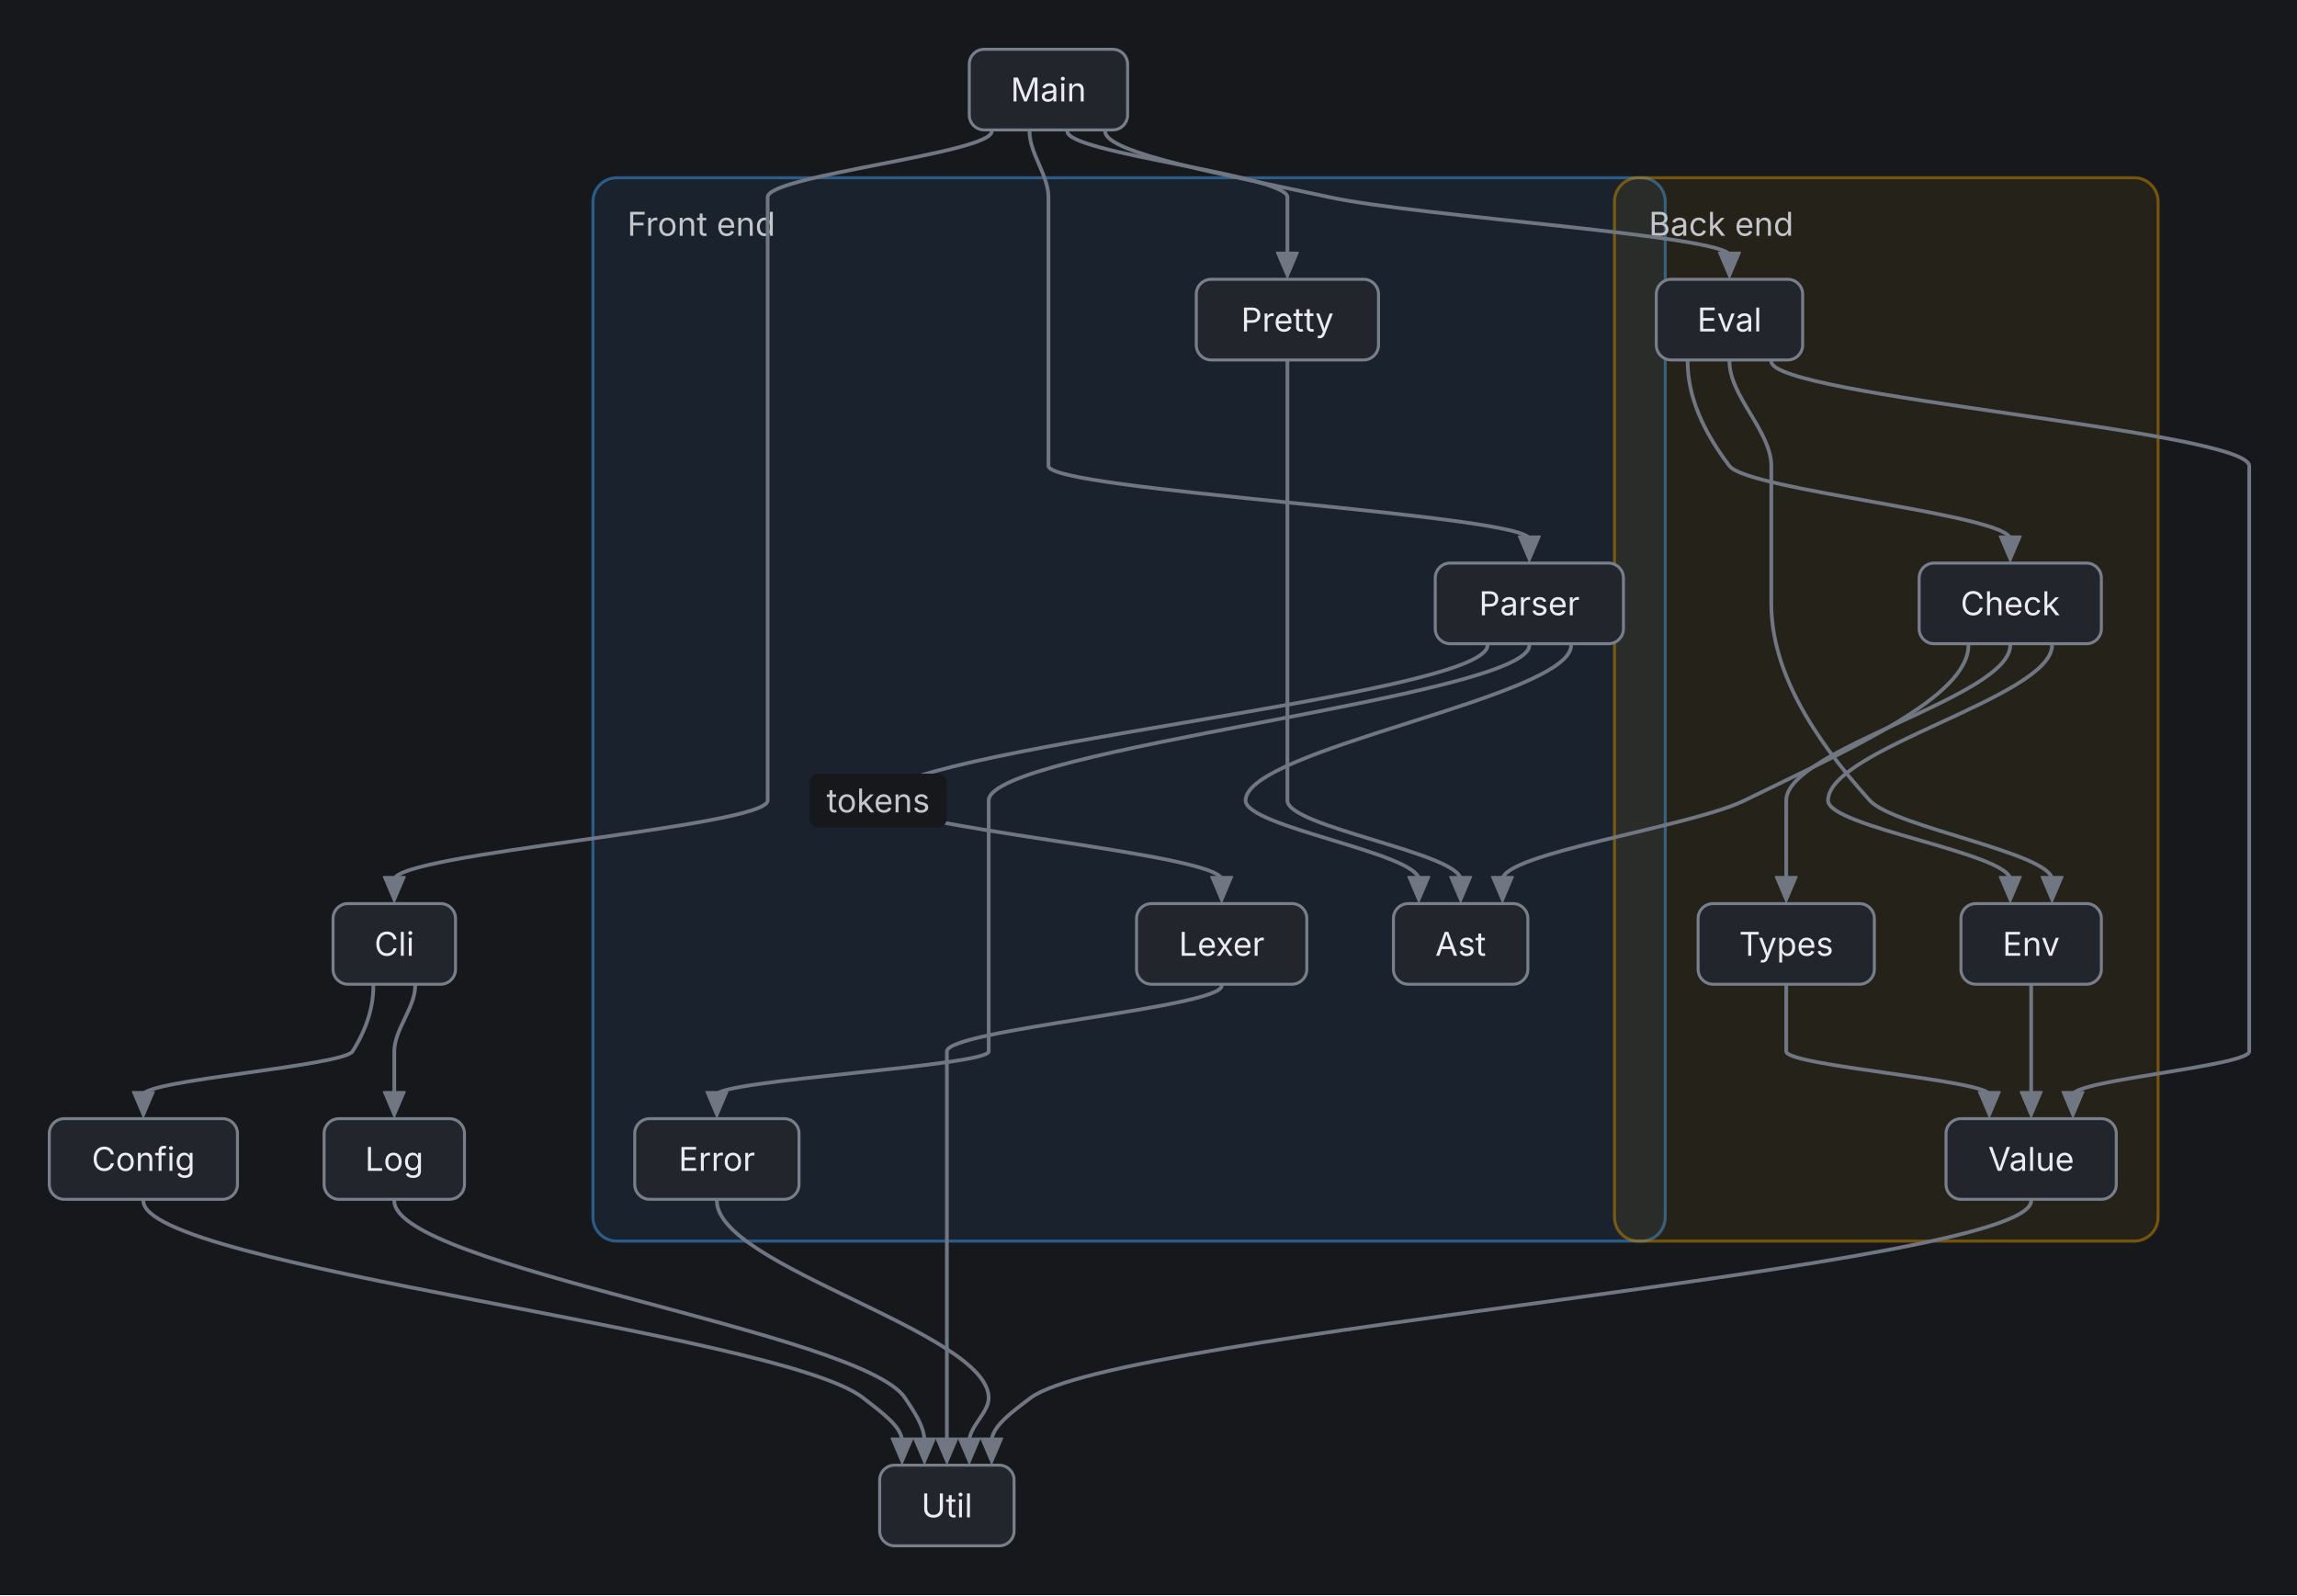
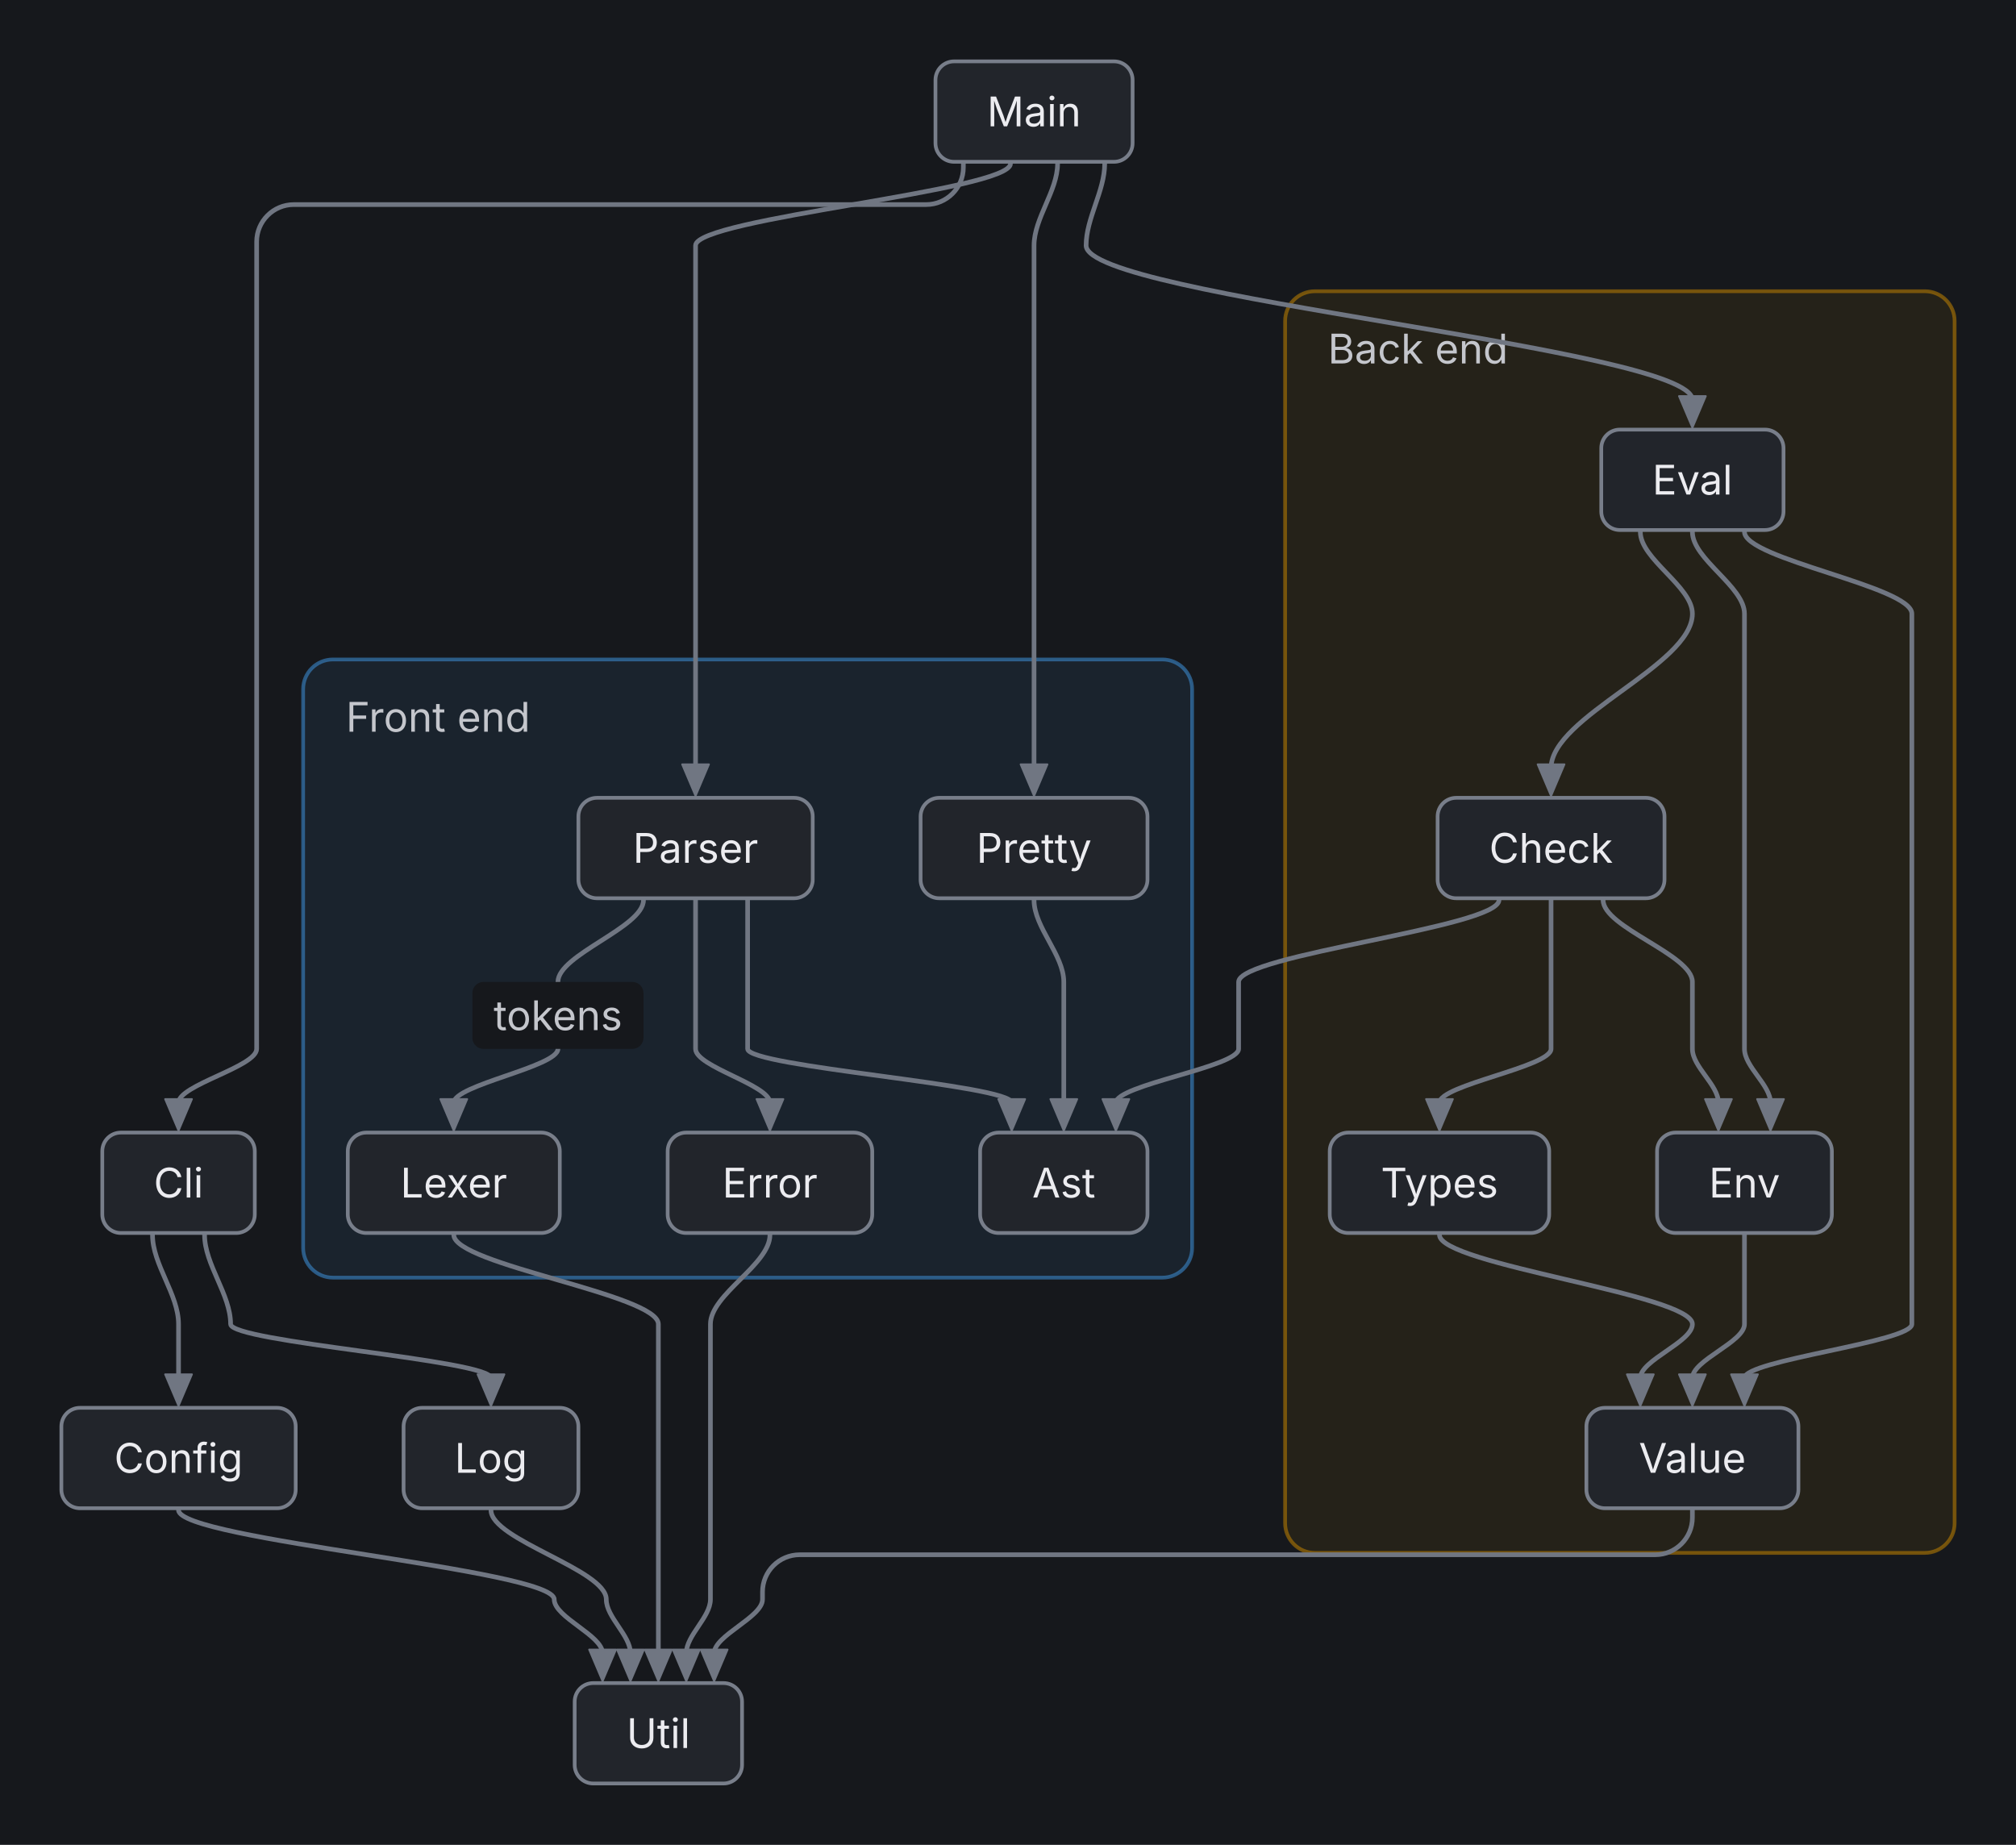
- <svg xmlns="http://www.w3.org/2000/svg" width="769" height="534" viewBox="0 0 769 534">
-   <path d="M0 0 L769 0 L769 534 L0 534 Z" fill="#16181c" />
+ <svg xmlns="http://www.w3.org/2000/svg" width="542" height="496" viewBox="0 0 542 496">
+   <path d="M0 0 L542 0 L542 496 L0 496 Z" fill="#16181c" />
  <g opacity="0.09">
-     <path d="M206.5 59.5 L549.5 59.5 C553.92 59.5 557.5 63.08 557.5 67.5 L557.5 407.5 C557.5 411.92 553.92 415.5 549.5 415.5 L206.5 415.5 C202.08 415.5 198.5 411.92 198.5 407.5 L198.5 67.5 C198.5 63.08 202.08 59.5 206.5 59.5 Z" fill="#3d8fd9" />
+     <path d="M89.5 177.3 L312.5 177.3 C316.92 177.3 320.5 180.88 320.5 185.3 L320.5 335.5 C320.5 339.92 316.92 343.5 312.5 343.5 L89.5 343.5 C85.08 343.5 81.5 339.92 81.5 335.5 L81.5 185.3 C81.5 180.88 85.08 177.3 89.5 177.3 Z" fill="#3d8fd9" />
  </g>
  <g opacity="0.55">
-     <path d="M206.5 59.5 L549.5 59.5 C553.92 59.5 557.5 63.08 557.5 67.5 L557.5 407.5 C557.5 411.92 553.92 415.5 549.5 415.5 L206.5 415.5 C202.08 415.5 198.5 411.92 198.5 407.5 L198.5 67.5 C198.5 63.08 202.08 59.5 206.5 59.5 Z" fill="none" stroke="#3d8fd9" stroke-width="1" />
+     <path d="M89.5 177.3 L312.5 177.3 C316.92 177.3 320.5 180.88 320.5 185.3 L320.5 335.5 C320.5 339.92 316.92 343.5 312.5 343.5 L89.5 343.5 C85.08 343.5 81.5 339.92 81.5 335.5 L81.5 185.3 C81.5 180.88 85.08 177.3 89.5 177.3 Z" fill="none" stroke="#3d8fd9" stroke-width="1" />
  </g>
-   <text x="210" y="78.92" font-size="11" fill="#c4c6cc" text-anchor="start" font-family="Inter, &quot;Helvetica Neue&quot;, Helvetica, Arial, sans-serif">Front end</text>
+   <text x="93" y="196.72" font-size="11" fill="#c4c6cc" text-anchor="start" font-family="Inter, &quot;Helvetica Neue&quot;, Helvetica, Arial, sans-serif">Front end</text>
  <g opacity="0.09">
-     <path d="M548.5 59.5 L714.5 59.5 C718.92 59.5 722.5 63.08 722.5 67.5 L722.5 407.5 C722.5 411.92 718.92 415.5 714.5 415.5 L548.5 415.5 C544.08 415.5 540.5 411.92 540.5 407.5 L540.5 67.5 C540.5 63.08 544.08 59.5 548.5 59.5 Z" fill="#bf8200" />
+     <path d="M353.5 78.3 L517.5 78.3 C521.92 78.3 525.5 81.88 525.5 86.3 L525.5 409.5 C525.5 413.92 521.92 417.5 517.5 417.5 L353.5 417.5 C349.08 417.5 345.5 413.92 345.5 409.5 L345.5 86.3 C345.5 81.88 349.08 78.3 353.5 78.3 Z" fill="#bf8200" />
  </g>
  <g opacity="0.55">
-     <path d="M548.5 59.5 L714.5 59.5 C718.92 59.5 722.5 63.08 722.5 67.5 L722.5 407.5 C722.5 411.92 718.92 415.5 714.5 415.5 L548.5 415.5 C544.08 415.5 540.5 411.92 540.5 407.5 L540.5 67.5 C540.5 63.08 544.08 59.5 548.5 59.5 Z" fill="none" stroke="#bf8200" stroke-width="1" />
+     <path d="M353.5 78.3 L517.5 78.3 C521.92 78.3 525.5 81.88 525.5 86.3 L525.5 409.5 C525.5 413.92 521.92 417.5 517.5 417.5 L353.5 417.5 C349.08 417.5 345.5 413.92 345.5 409.5 L345.5 86.3 C345.5 81.88 349.08 78.3 353.5 78.3 Z" fill="none" stroke="#bf8200" stroke-width="1" />
  </g>
-   <text x="552" y="78.92" font-size="11" fill="#c4c6cc" text-anchor="start" font-family="Inter, &quot;Helvetica Neue&quot;, Helvetica, Arial, sans-serif">Back end</text>
-   <path d="M332 44 C332 51.33 257 58.67 257 66 C257 79.67 257 93.33 257 107 C257 123.33 257 139.67 257 156 C257 171.33 257 186.67 257 202 C257 224 257 246 257 268 C257 276.83 132 285.67 132 294.5" fill="none" stroke="#707682" stroke-width="1.25" stroke-linecap="round" stroke-linejoin="round" />
-   <path d="M132 302 L128.4 293.5 L135.6 293.5 Z" fill="#707682" stroke="#707682" stroke-width="0.5" stroke-linecap="round" stroke-linejoin="round" />
-   <path d="M344.67 44 C344.67 51.33 351 58.67 351 66 C351 79.67 351 93.33 351 107 C351 123.33 351 139.67 351 156 C351 164.17 512 172.33 512 180.5" fill="none" stroke="#707682" stroke-width="1.25" stroke-linecap="round" stroke-linejoin="round" />
-   <path d="M512 188 L508.4 179.5 L515.6 179.5 Z" fill="#707682" stroke="#707682" stroke-width="0.5" stroke-linecap="round" stroke-linejoin="round" />
-   <path d="M370 44 C370 51.33 411.35 58.67 445 66 C474.82 72.5 579 79 579 85.5" fill="none" stroke="#707682" stroke-width="1.25" stroke-linecap="round" stroke-linejoin="round" />
-   <path d="M579 93 L575.4 84.5 L582.6 84.5 Z" fill="#707682" stroke="#707682" stroke-width="0.5" stroke-linecap="round" stroke-linejoin="round" />
-   <path d="M125 330 C125 337.33 122.66 344.67 118 352 C114.93 356.83 48 361.67 48 366.5" fill="none" stroke="#707682" stroke-width="1.25" stroke-linecap="round" stroke-linejoin="round" />
-   <path d="M48 374 L44.4 365.5 L51.6 365.5 Z" fill="#707682" stroke="#707682" stroke-width="0.5" stroke-linecap="round" stroke-linejoin="round" />
-   <path d="M139 330 C139 337.33 132 344.67 132 352 C132 356.83 132 361.67 132 366.5" fill="none" stroke="#707682" stroke-width="1.25" stroke-linecap="round" stroke-linejoin="round" />
-   <path d="M132 374 L128.4 365.5 L135.6 365.5 Z" fill="#707682" stroke="#707682" stroke-width="0.5" stroke-linecap="round" stroke-linejoin="round" />
-   <path d="M498 216 C498 233.33 294 250.67 294 268 C294 276.83 409 285.67 409 294.5" fill="none" stroke="#707682" stroke-width="1.25" stroke-linecap="round" stroke-linejoin="round" />
-   <path d="M409 302 L405.4 293.5 L412.6 293.5 Z" fill="#707682" stroke="#707682" stroke-width="0.5" stroke-linecap="round" stroke-linejoin="round" />
-   <path d="M274 259 L314 259 C315.66 259 317 260.34 317 262 L317 274 C317 275.66 315.66 277 314 277 L274 277 C272.34 277 271 275.66 271 274 L271 262 C271 260.34 272.34 259 274 259 Z" fill="#16181c" />
-   <text x="294" y="271.96" font-size="11" fill="#c4c6cc" text-anchor="middle" font-family="Inter, &quot;Helvetica Neue&quot;, Helvetica, Arial, sans-serif">tokens</text>
-   <path d="M526 216 C526 233.33 417 250.67 417 268 C417 276.83 475 285.67 475 294.5" fill="none" stroke="#707682" stroke-width="1.25" stroke-linecap="round" stroke-linejoin="round" />
-   <path d="M475 302 L471.4 293.5 L478.6 293.5 Z" fill="#707682" stroke="#707682" stroke-width="0.5" stroke-linecap="round" stroke-linejoin="round" />
-   <path d="M512 216 C512 233.33 331 250.67 331 268 C331 284 331 300 331 316 C331 328 331 340 331 352 C331 356.83 240 361.67 240 366.5" fill="none" stroke="#707682" stroke-width="1.25" stroke-linecap="round" stroke-linejoin="round" />
-   <path d="M240 374 L236.4 365.5 L243.6 365.5 Z" fill="#707682" stroke="#707682" stroke-width="0.5" stroke-linecap="round" stroke-linejoin="round" />
-   <path d="M565 121 C565 132.67 570.12 144.33 579 156 C585.21 164.17 673 172.33 673 180.5" fill="none" stroke="#707682" stroke-width="1.25" stroke-linecap="round" stroke-linejoin="round" />
-   <path d="M673 188 L669.4 179.5 L676.6 179.5 Z" fill="#707682" stroke="#707682" stroke-width="0.5" stroke-linecap="round" stroke-linejoin="round" />
-   <path d="M579 121 C579 132.67 593 144.33 593 156 C593 171.33 593 186.67 593 202 C593 224 606.1 246 626 268 C633.99 276.83 687 285.67 687 294.5" fill="none" stroke="#707682" stroke-width="1.25" stroke-linecap="round" stroke-linejoin="round" />
-   <path d="M687 302 L683.4 293.5 L690.6 293.5 Z" fill="#707682" stroke="#707682" stroke-width="0.5" stroke-linecap="round" stroke-linejoin="round" />
-   <path d="M593 121 C593 132.67 753 144.33 753 156 C753 171.33 753 186.67 753 202 C753 224 753 246 753 268 C753 284 753 300 753 316 C753 328 753 340 753 352 C753 356.83 694 361.67 694 366.5" fill="none" stroke="#707682" stroke-width="1.25" stroke-linecap="round" stroke-linejoin="round" />
-   <path d="M694 374 L690.4 365.5 L697.6 365.5 Z" fill="#707682" stroke="#707682" stroke-width="0.5" stroke-linecap="round" stroke-linejoin="round" />
-   <path d="M673 216 C673 233.33 598 250.67 598 268 C598 276.83 598 285.67 598 294.5" fill="none" stroke="#707682" stroke-width="1.25" stroke-linecap="round" stroke-linejoin="round" />
-   <path d="M598 302 L594.4 293.5 L601.6 293.5 Z" fill="#707682" stroke="#707682" stroke-width="0.5" stroke-linecap="round" stroke-linejoin="round" />
-   <path d="M687 216 C687 233.33 612 250.67 612 268 C612 276.83 673 285.67 673 294.5" fill="none" stroke="#707682" stroke-width="1.25" stroke-linecap="round" stroke-linejoin="round" />
-   <path d="M673 302 L669.4 293.5 L676.6 293.5 Z" fill="#707682" stroke="#707682" stroke-width="0.5" stroke-linecap="round" stroke-linejoin="round" />
-   <path d="M659 216 C659 233.33 619.34 250.67 584 268 C565.99 276.83 503 285.67 503 294.5" fill="none" stroke="#707682" stroke-width="1.25" stroke-linecap="round" stroke-linejoin="round" />
-   <path d="M503 302 L499.4 293.5 L506.6 293.5 Z" fill="#707682" stroke="#707682" stroke-width="0.5" stroke-linecap="round" stroke-linejoin="round" />
-   <path d="M598 330 C598 337.33 598 344.67 598 352 C598 356.83 666 361.67 666 366.5" fill="none" stroke="#707682" stroke-width="1.25" stroke-linecap="round" stroke-linejoin="round" />
-   <path d="M666 374 L662.4 365.5 L669.6 365.5 Z" fill="#707682" stroke="#707682" stroke-width="0.5" stroke-linecap="round" stroke-linejoin="round" />
-   <path d="M680 330 C680 337.33 680 344.67 680 352 C680 356.83 680 361.67 680 366.5" fill="none" stroke="#707682" stroke-width="1.25" stroke-linecap="round" stroke-linejoin="round" />
-   <path d="M680 374 L676.4 365.5 L683.6 365.5 Z" fill="#707682" stroke="#707682" stroke-width="0.5" stroke-linecap="round" stroke-linejoin="round" />
-   <path d="M48 402 C48 424 260.95 446 289 468 C295.16 472.83 302 477.67 302 482.5" fill="none" stroke="#707682" stroke-width="1.25" stroke-linecap="round" stroke-linejoin="round" />
-   <path d="M302 490 L298.4 481.5 L305.6 481.5 Z" fill="#707682" stroke="#707682" stroke-width="0.5" stroke-linecap="round" stroke-linejoin="round" />
-   <path d="M132 402 C132 424 288.38 446 303 468 C306.21 472.83 309.5 477.67 309.5 482.5" fill="none" stroke="#707682" stroke-width="1.25" stroke-linecap="round" stroke-linejoin="round" />
-   <path d="M309.5 490 L305.9 481.5 L313.1 481.5 Z" fill="#707682" stroke="#707682" stroke-width="0.5" stroke-linecap="round" stroke-linejoin="round" />
-   <path d="M409 330 C409 337.33 317 344.67 317 352 C317 364 317 376 317 388 C317 414.67 317 441.33 317 468 C317 472.83 317 477.67 317 482.5" fill="none" stroke="#707682" stroke-width="1.25" stroke-linecap="round" stroke-linejoin="round" />
-   <path d="M317 490 L313.4 481.5 L320.6 481.5 Z" fill="#707682" stroke="#707682" stroke-width="0.5" stroke-linecap="round" stroke-linejoin="round" />
-   <path d="M240 402 C240 424 331 446 331 468 C331 472.83 324.5 477.67 324.5 482.5" fill="none" stroke="#707682" stroke-width="1.25" stroke-linecap="round" stroke-linejoin="round" />
-   <path d="M324.5 490 L320.9 481.5 L328.1 481.5 Z" fill="#707682" stroke="#707682" stroke-width="0.5" stroke-linecap="round" stroke-linejoin="round" />
-   <path d="M431 121 C431 132.67 431 144.33 431 156 C431 171.33 431 186.67 431 202 C431 224 431 246 431 268 C431 276.83 489 285.67 489 294.5" fill="none" stroke="#707682" stroke-width="1.25" stroke-linecap="round" stroke-linejoin="round" />
-   <path d="M489 302 L485.4 293.5 L492.6 293.5 Z" fill="#707682" stroke="#707682" stroke-width="0.5" stroke-linecap="round" stroke-linejoin="round" />
-   <path d="M357.33 44 C357.33 51.33 431 58.67 431 66 C431 72.5 431 79 431 85.5" fill="none" stroke="#707682" stroke-width="1.25" stroke-linecap="round" stroke-linejoin="round" />
-   <path d="M431 93 L427.4 84.5 L434.6 84.5 Z" fill="#707682" stroke="#707682" stroke-width="0.5" stroke-linecap="round" stroke-linejoin="round" />
-   <path d="M680 402 C680 424 374.17 446 345 468 C338.59 472.83 332 477.67 332 482.5" fill="none" stroke="#707682" stroke-width="1.25" stroke-linecap="round" stroke-linejoin="round" />
-   <path d="M332 490 L328.4 481.5 L335.6 481.5 Z" fill="#707682" stroke="#707682" stroke-width="0.5" stroke-linecap="round" stroke-linejoin="round" />
-   <path d="M329.5 16.5 L372.5 16.5 C375.26 16.5 377.5 18.74 377.5 21.5 L377.5 38.5 C377.5 41.26 375.26 43.5 372.5 43.5 L329.5 43.5 C326.74 43.5 324.5 41.26 324.5 38.5 L324.5 21.5 C324.5 18.74 326.74 16.5 329.5 16.5 Z" fill="#22252b" stroke="#787e8a" stroke-width="1" />
-   <text x="351" y="33.96" font-size="11" fill="#ececf0" text-anchor="middle" font-family="Inter, &quot;Helvetica Neue&quot;, Helvetica, Arial, sans-serif">Main</text>
-   <path d="M116.5 302.5 L147.5 302.5 C150.26 302.5 152.5 304.74 152.5 307.5 L152.5 324.5 C152.5 327.26 150.26 329.5 147.5 329.5 L116.5 329.5 C113.74 329.5 111.5 327.26 111.5 324.5 L111.5 307.5 C111.5 304.74 113.74 302.5 116.5 302.5 Z" fill="#22252b" stroke="#787e8a" stroke-width="1" />
-   <text x="132" y="319.96" font-size="11" fill="#ececf0" text-anchor="middle" font-family="Inter, &quot;Helvetica Neue&quot;, Helvetica, Arial, sans-serif">Cli</text>
-   <path d="M21.5 374.5 L74.5 374.5 C77.26 374.5 79.5 376.74 79.5 379.5 L79.5 396.5 C79.5 399.26 77.26 401.5 74.5 401.5 L21.5 401.5 C18.74 401.5 16.5 399.26 16.5 396.5 L16.5 379.5 C16.5 376.74 18.74 374.5 21.5 374.5 Z" fill="#22252b" stroke="#787e8a" stroke-width="1" />
-   <text x="48" y="391.96" font-size="11" fill="#ececf0" text-anchor="middle" font-family="Inter, &quot;Helvetica Neue&quot;, Helvetica, Arial, sans-serif">Config</text>
-   <path d="M113.5 374.5 L150.5 374.5 C153.26 374.5 155.5 376.74 155.5 379.5 L155.5 396.5 C155.5 399.26 153.26 401.5 150.5 401.5 L113.5 401.5 C110.74 401.5 108.5 399.26 108.5 396.5 L108.5 379.5 C108.5 376.74 110.74 374.5 113.5 374.5 Z" fill="#22252b" stroke="#787e8a" stroke-width="1" />
-   <text x="132" y="391.96" font-size="11" fill="#ececf0" text-anchor="middle" font-family="Inter, &quot;Helvetica Neue&quot;, Helvetica, Arial, sans-serif">Log</text>
-   <path d="M485.5 188.5 L538.5 188.5 C541.26 188.5 543.5 190.74 543.5 193.5 L543.5 210.5 C543.5 213.26 541.26 215.5 538.5 215.5 L485.5 215.5 C482.74 215.5 480.5 213.26 480.5 210.5 L480.5 193.5 C480.5 190.74 482.74 188.5 485.5 188.5 Z" fill="#22252b" stroke="#787e8a" stroke-width="1" />
-   <text x="512" y="205.96" font-size="11" fill="#ececf0" text-anchor="middle" font-family="Inter, &quot;Helvetica Neue&quot;, Helvetica, Arial, sans-serif">Parser</text>
-   <path d="M385.5 302.5 L432.5 302.5 C435.26 302.5 437.5 304.74 437.5 307.5 L437.5 324.5 C437.5 327.26 435.26 329.5 432.5 329.5 L385.5 329.5 C382.74 329.5 380.5 327.26 380.5 324.5 L380.5 307.5 C380.5 304.74 382.74 302.5 385.5 302.5 Z" fill="#22252b" stroke="#787e8a" stroke-width="1" />
-   <text x="409" y="319.96" font-size="11" fill="#ececf0" text-anchor="middle" font-family="Inter, &quot;Helvetica Neue&quot;, Helvetica, Arial, sans-serif">Lexer</text>
-   <path d="M471.5 302.5 L506.5 302.5 C509.26 302.5 511.5 304.74 511.5 307.5 L511.5 324.5 C511.5 327.26 509.26 329.5 506.5 329.5 L471.5 329.5 C468.74 329.5 466.5 327.26 466.5 324.5 L466.5 307.5 C466.5 304.74 468.74 302.5 471.5 302.5 Z" fill="#22252b" stroke="#787e8a" stroke-width="1" />
-   <text x="489" y="319.96" font-size="11" fill="#ececf0" text-anchor="middle" font-family="Inter, &quot;Helvetica Neue&quot;, Helvetica, Arial, sans-serif">Ast</text>
-   <path d="M217.5 374.5 L262.5 374.5 C265.26 374.5 267.5 376.74 267.5 379.5 L267.5 396.5 C267.5 399.26 265.26 401.5 262.5 401.5 L217.5 401.5 C214.74 401.5 212.5 399.26 212.5 396.5 L212.5 379.5 C212.5 376.74 214.74 374.5 217.5 374.5 Z" fill="#22252b" stroke="#787e8a" stroke-width="1" />
-   <text x="240" y="391.96" font-size="11" fill="#ececf0" text-anchor="middle" font-family="Inter, &quot;Helvetica Neue&quot;, Helvetica, Arial, sans-serif">Error</text>
-   <path d="M559.5 93.5 L598.5 93.5 C601.26 93.5 603.5 95.74 603.5 98.5 L603.5 115.5 C603.5 118.26 601.26 120.5 598.5 120.5 L559.5 120.5 C556.74 120.5 554.5 118.26 554.5 115.5 L554.5 98.5 C554.5 95.74 556.74 93.5 559.5 93.5 Z" fill="#22252b" stroke="#787e8a" stroke-width="1" />
-   <text x="579" y="110.96" font-size="11" fill="#ececf0" text-anchor="middle" font-family="Inter, &quot;Helvetica Neue&quot;, Helvetica, Arial, sans-serif">Eval</text>
-   <path d="M647.5 188.5 L698.5 188.5 C701.26 188.5 703.5 190.74 703.5 193.5 L703.5 210.5 C703.5 213.26 701.26 215.5 698.5 215.5 L647.5 215.5 C644.74 215.5 642.5 213.26 642.5 210.5 L642.5 193.5 C642.5 190.74 644.74 188.5 647.5 188.5 Z" fill="#22252b" stroke="#787e8a" stroke-width="1" />
-   <text x="673" y="205.96" font-size="11" fill="#ececf0" text-anchor="middle" font-family="Inter, &quot;Helvetica Neue&quot;, Helvetica, Arial, sans-serif">Check</text>
-   <path d="M573.5 302.5 L622.5 302.5 C625.26 302.5 627.5 304.74 627.5 307.5 L627.5 324.5 C627.5 327.26 625.26 329.5 622.5 329.5 L573.5 329.5 C570.74 329.5 568.5 327.26 568.5 324.5 L568.5 307.5 C568.5 304.74 570.74 302.5 573.5 302.5 Z" fill="#22252b" stroke="#787e8a" stroke-width="1" />
-   <text x="598" y="319.96" font-size="11" fill="#ececf0" text-anchor="middle" font-family="Inter, &quot;Helvetica Neue&quot;, Helvetica, Arial, sans-serif">Types</text>
-   <path d="M661.5 302.5 L698.5 302.5 C701.26 302.5 703.5 304.74 703.5 307.5 L703.5 324.5 C703.5 327.26 701.26 329.5 698.5 329.5 L661.5 329.5 C658.74 329.5 656.5 327.26 656.5 324.5 L656.5 307.5 C656.5 304.74 658.74 302.5 661.5 302.5 Z" fill="#22252b" stroke="#787e8a" stroke-width="1" />
-   <text x="680" y="319.96" font-size="11" fill="#ececf0" text-anchor="middle" font-family="Inter, &quot;Helvetica Neue&quot;, Helvetica, Arial, sans-serif">Env</text>
-   <path d="M656.5 374.5 L703.5 374.5 C706.26 374.5 708.5 376.74 708.5 379.5 L708.5 396.5 C708.5 399.26 706.26 401.5 703.5 401.5 L656.5 401.5 C653.74 401.5 651.5 399.26 651.5 396.5 L651.5 379.5 C651.5 376.74 653.74 374.5 656.5 374.5 Z" fill="#22252b" stroke="#787e8a" stroke-width="1" />
-   <text x="680" y="391.96" font-size="11" fill="#ececf0" text-anchor="middle" font-family="Inter, &quot;Helvetica Neue&quot;, Helvetica, Arial, sans-serif">Value</text>
-   <path d="M299.5 490.5 L334.5 490.5 C337.26 490.5 339.5 492.74 339.5 495.5 L339.5 512.5 C339.5 515.26 337.26 517.5 334.5 517.5 L299.5 517.5 C296.74 517.5 294.5 515.26 294.5 512.5 L294.5 495.5 C294.5 492.74 296.74 490.5 299.5 490.5 Z" fill="#22252b" stroke="#787e8a" stroke-width="1" />
-   <text x="317" y="507.96" font-size="11" fill="#ececf0" text-anchor="middle" font-family="Inter, &quot;Helvetica Neue&quot;, Helvetica, Arial, sans-serif">Util</text>
-   <path d="M405.5 93.5 L456.5 93.5 C459.26 93.5 461.5 95.74 461.5 98.5 L461.5 115.5 C461.5 118.26 459.26 120.5 456.5 120.5 L405.5 120.5 C402.74 120.5 400.5 118.26 400.5 115.5 L400.5 98.5 C400.5 95.74 402.74 93.5 405.5 93.5 Z" fill="#22252b" stroke="#787e8a" stroke-width="1" />
-   <text x="431" y="110.96" font-size="11" fill="#ececf0" text-anchor="middle" font-family="Inter, &quot;Helvetica Neue&quot;, Helvetica, Arial, sans-serif">Pretty</text>
+   <text x="357" y="97.72" font-size="11" fill="#c4c6cc" text-anchor="start" font-family="Inter, &quot;Helvetica Neue&quot;, Helvetica, Arial, sans-serif">Back end</text>
+   <path d="M259 44 C259 44.33 259 44.67 259 45 C259 50.52 254.52 55 249 55 C192.33 55 135.67 55 79 55 C73.48 55 69 59.48 69 65 C69 65.33 69 65.67 69 66 C69 82.33 69 98.67 69 115 C69 124.33 69 133.67 69 143 C69 150.33 69 157.67 69 165 C69 181.33 69 197.67 69 214 C69 223.33 69 232.67 69 242 C69 249.33 69 256.67 69 264 C69 270 69 276 69 282 C69 286.83 48 291.67 48 296.5" fill="none" stroke="#707682" stroke-width="1.25" stroke-linecap="round" stroke-linejoin="round" />
+   <path d="M48 304 L44.4 295.5 L51.6 295.5 Z" fill="#707682" stroke="#707682" stroke-width="0.5" stroke-linecap="round" stroke-linejoin="round" />
+   <path d="M271.67 44 C271.67 51.33 187 58.67 187 66 C187 82.33 187 98.67 187 115 C187 124.33 187 133.67 187 143 C187 150.33 187 157.67 187 165 C187 178.83 187 192.67 187 206.5" fill="none" stroke="#707682" stroke-width="1.25" stroke-linecap="round" stroke-linejoin="round" />
+   <path d="M187 214 L183.4 205.5 L190.6 205.5 Z" fill="#707682" stroke="#707682" stroke-width="0.5" stroke-linecap="round" stroke-linejoin="round" />
+   <path d="M297 44 C297 51.33 292 58.67 292 66 C292 79.83 455 93.67 455 107.5" fill="none" stroke="#707682" stroke-width="1.25" stroke-linecap="round" stroke-linejoin="round" />
+   <path d="M455 115 L451.4 106.5 L458.6 106.5 Z" fill="#707682" stroke="#707682" stroke-width="0.5" stroke-linecap="round" stroke-linejoin="round" />
+   <path d="M41 332 C41 340 48 348 48 356 C48 360.83 48 365.67 48 370.5" fill="none" stroke="#707682" stroke-width="1.25" stroke-linecap="round" stroke-linejoin="round" />
+   <path d="M48 378 L44.4 369.5 L51.6 369.5 Z" fill="#707682" stroke="#707682" stroke-width="0.5" stroke-linecap="round" stroke-linejoin="round" />
+   <path d="M55 332 C55 340 62 348 62 356 C62 360.83 132 365.67 132 370.5" fill="none" stroke="#707682" stroke-width="1.25" stroke-linecap="round" stroke-linejoin="round" />
+   <path d="M132 378 L128.4 369.5 L135.6 369.5 Z" fill="#707682" stroke="#707682" stroke-width="0.5" stroke-linecap="round" stroke-linejoin="round" />
+   <path d="M173 242 C173 249.33 150 256.67 150 264 C150 270 150 276 150 282 C150 286.83 122 291.67 122 296.5" fill="none" stroke="#707682" stroke-width="1.25" stroke-linecap="round" stroke-linejoin="round" />
+   <path d="M122 304 L118.4 295.5 L125.6 295.5 Z" fill="#707682" stroke="#707682" stroke-width="0.5" stroke-linecap="round" stroke-linejoin="round" />
+   <path d="M130 264 L170 264 C171.66 264 173 265.34 173 267 L173 279 C173 280.66 171.66 282 170 282 L130 282 C128.34 282 127 280.66 127 279 L127 267 C127 265.34 128.34 264 130 264 Z" fill="#16181c" />
+   <text x="150" y="276.96" font-size="11" fill="#c4c6cc" text-anchor="middle" font-family="Inter, &quot;Helvetica Neue&quot;, Helvetica, Arial, sans-serif">tokens</text>
+   <path d="M201 242 C201 249.33 201 256.67 201 264 C201 270 201 276 201 282 C201 286.83 272 291.67 272 296.5" fill="none" stroke="#707682" stroke-width="1.25" stroke-linecap="round" stroke-linejoin="round" />
+   <path d="M272 304 L268.4 295.5 L275.6 295.5 Z" fill="#707682" stroke="#707682" stroke-width="0.5" stroke-linecap="round" stroke-linejoin="round" />
+   <path d="M187 242 C187 249.33 187 256.67 187 264 C187 270 187 276 187 282 C187 286.83 207 291.67 207 296.5" fill="none" stroke="#707682" stroke-width="1.25" stroke-linecap="round" stroke-linejoin="round" />
+   <path d="M207 304 L203.4 295.5 L210.6 295.5 Z" fill="#707682" stroke="#707682" stroke-width="0.5" stroke-linecap="round" stroke-linejoin="round" />
+   <path d="M441 143 C441 150.33 455 157.67 455 165 C455 178.83 417 192.67 417 206.5" fill="none" stroke="#707682" stroke-width="1.25" stroke-linecap="round" stroke-linejoin="round" />
+   <path d="M417 214 L413.4 205.5 L420.6 205.5 Z" fill="#707682" stroke="#707682" stroke-width="0.5" stroke-linecap="round" stroke-linejoin="round" />
+   <path d="M455 143 C455 150.33 469 157.67 469 165 C469 181.33 469 197.67 469 214 C469 223.33 469 232.67 469 242 C469 249.33 469 256.67 469 264 C469 270 469 276 469 282 C469 286.83 476 291.67 476 296.5" fill="none" stroke="#707682" stroke-width="1.25" stroke-linecap="round" stroke-linejoin="round" />
+   <path d="M476 304 L472.4 295.5 L479.6 295.5 Z" fill="#707682" stroke="#707682" stroke-width="0.5" stroke-linecap="round" stroke-linejoin="round" />
+   <path d="M469 143 C469 150.33 514 157.67 514 165 C514 181.33 514 197.67 514 214 C514 223.33 514 232.67 514 242 C514 249.33 514 256.67 514 264 C514 270 514 276 514 282 C514 289.33 514 296.67 514 304 C514 313.33 514 322.67 514 332 C514 340 514 348 514 356 C514 360.83 469 365.67 469 370.5" fill="none" stroke="#707682" stroke-width="1.25" stroke-linecap="round" stroke-linejoin="round" />
+   <path d="M469 378 L465.4 369.5 L472.6 369.5 Z" fill="#707682" stroke="#707682" stroke-width="0.5" stroke-linecap="round" stroke-linejoin="round" />
+   <path d="M417 242 C417 249.33 417 256.67 417 264 C417 270 417 276 417 282 C417 286.83 387 291.67 387 296.5" fill="none" stroke="#707682" stroke-width="1.25" stroke-linecap="round" stroke-linejoin="round" />
+   <path d="M387 304 L383.4 295.5 L390.6 295.5 Z" fill="#707682" stroke="#707682" stroke-width="0.5" stroke-linecap="round" stroke-linejoin="round" />
+   <path d="M431 242 C431 249.33 455 256.67 455 264 C455 270 455 276 455 282 C455 286.83 462 291.67 462 296.5" fill="none" stroke="#707682" stroke-width="1.25" stroke-linecap="round" stroke-linejoin="round" />
+   <path d="M462 304 L458.4 295.5 L465.6 295.5 Z" fill="#707682" stroke="#707682" stroke-width="0.5" stroke-linecap="round" stroke-linejoin="round" />
+   <path d="M403 242 C403 249.33 333 256.67 333 264 C333 270 333 276 333 282 C333 286.83 300 291.67 300 296.5" fill="none" stroke="#707682" stroke-width="1.25" stroke-linecap="round" stroke-linejoin="round" />
+   <path d="M300 304 L296.4 295.5 L303.6 295.5 Z" fill="#707682" stroke="#707682" stroke-width="0.5" stroke-linecap="round" stroke-linejoin="round" />
+   <path d="M387 332 C387 340 455 348 455 356 C455 360.83 441 365.67 441 370.5" fill="none" stroke="#707682" stroke-width="1.25" stroke-linecap="round" stroke-linejoin="round" />
+   <path d="M441 378 L437.4 369.5 L444.6 369.5 Z" fill="#707682" stroke="#707682" stroke-width="0.5" stroke-linecap="round" stroke-linejoin="round" />
+   <path d="M469 332 C469 340 469 348 469 356 C469 360.83 455 365.67 455 370.5" fill="none" stroke="#707682" stroke-width="1.25" stroke-linecap="round" stroke-linejoin="round" />
+   <path d="M455 378 L451.4 369.5 L458.6 369.5 Z" fill="#707682" stroke="#707682" stroke-width="0.5" stroke-linecap="round" stroke-linejoin="round" />
+   <path d="M48 406 C48 414 149 422 149 430 C149 434.83 162 439.67 162 444.5" fill="none" stroke="#707682" stroke-width="1.25" stroke-linecap="round" stroke-linejoin="round" />
+   <path d="M162 452 L158.4 443.5 L165.6 443.5 Z" fill="#707682" stroke="#707682" stroke-width="0.5" stroke-linecap="round" stroke-linejoin="round" />
+   <path d="M132 406 C132 414 163 422 163 430 C163 434.83 169.5 439.67 169.5 444.5" fill="none" stroke="#707682" stroke-width="1.25" stroke-linecap="round" stroke-linejoin="round" />
+   <path d="M169.5 452 L165.9 443.5 L173.1 443.5 Z" fill="#707682" stroke="#707682" stroke-width="0.5" stroke-linecap="round" stroke-linejoin="round" />
+   <path d="M122 332 C122 340 177 348 177 356 C177 363.33 177 370.67 177 378 C177 387.33 177 396.67 177 406 C177 414 177 422 177 430 C177 434.83 177 439.67 177 444.5" fill="none" stroke="#707682" stroke-width="1.25" stroke-linecap="round" stroke-linejoin="round" />
+   <path d="M177 452 L173.4 443.5 L180.6 443.5 Z" fill="#707682" stroke="#707682" stroke-width="0.5" stroke-linecap="round" stroke-linejoin="round" />
+   <path d="M207 332 C207 340 191 348 191 356 C191 363.33 191 370.67 191 378 C191 387.33 191 396.67 191 406 C191 414 191 422 191 430 C191 434.83 184.5 439.67 184.5 444.5" fill="none" stroke="#707682" stroke-width="1.25" stroke-linecap="round" stroke-linejoin="round" />
+   <path d="M184.5 452 L180.9 443.5 L188.1 443.5 Z" fill="#707682" stroke="#707682" stroke-width="0.5" stroke-linecap="round" stroke-linejoin="round" />
+   <path d="M278 242 C278 249.33 286 256.67 286 264 C286 270 286 276 286 282 C286 286.83 286 291.67 286 296.5" fill="none" stroke="#707682" stroke-width="1.25" stroke-linecap="round" stroke-linejoin="round" />
+   <path d="M286 304 L282.4 295.5 L289.6 295.5 Z" fill="#707682" stroke="#707682" stroke-width="0.5" stroke-linecap="round" stroke-linejoin="round" />
+   <path d="M284.33 44 C284.33 51.33 278 58.67 278 66 C278 82.33 278 98.67 278 115 C278 124.33 278 133.67 278 143 C278 150.33 278 157.67 278 165 C278 178.83 278 192.67 278 206.5" fill="none" stroke="#707682" stroke-width="1.25" stroke-linecap="round" stroke-linejoin="round" />
+   <path d="M278 214 L274.4 205.5 L281.6 205.5 Z" fill="#707682" stroke="#707682" stroke-width="0.5" stroke-linecap="round" stroke-linejoin="round" />
+   <path d="M455 406 C455 406.67 455 407.33 455 408 C455 413.52 450.52 418 445 418 C368.33 418 291.67 418 215 418 C209.48 418 205 422.48 205 428 C205 428.67 205 429.33 205 430 C205 434.83 192 439.67 192 444.5" fill="none" stroke="#707682" stroke-width="1.25" stroke-linecap="round" stroke-linejoin="round" />
+   <path d="M192 452 L188.4 443.5 L195.6 443.5 Z" fill="#707682" stroke="#707682" stroke-width="0.5" stroke-linecap="round" stroke-linejoin="round" />
+   <path d="M256.5 16.5 L299.5 16.5 C302.26 16.5 304.5 18.74 304.5 21.5 L304.5 38.5 C304.5 41.26 302.26 43.5 299.5 43.5 L256.5 43.5 C253.74 43.5 251.5 41.26 251.5 38.5 L251.5 21.5 C251.5 18.74 253.74 16.5 256.5 16.5 Z" fill="#22252b" stroke="#787e8a" stroke-width="1" />
+   <text x="278" y="33.96" font-size="11" fill="#ececf0" text-anchor="middle" font-family="Inter, &quot;Helvetica Neue&quot;, Helvetica, Arial, sans-serif">Main</text>
+   <path d="M32.5 304.5 L63.5 304.5 C66.26 304.5 68.5 306.74 68.5 309.5 L68.5 326.5 C68.5 329.26 66.26 331.5 63.5 331.5 L32.5 331.5 C29.74 331.5 27.5 329.26 27.5 326.5 L27.5 309.5 C27.5 306.74 29.74 304.5 32.5 304.5 Z" fill="#22252b" stroke="#787e8a" stroke-width="1" />
+   <text x="48" y="321.96" font-size="11" fill="#ececf0" text-anchor="middle" font-family="Inter, &quot;Helvetica Neue&quot;, Helvetica, Arial, sans-serif">Cli</text>
+   <path d="M21.5 378.5 L74.5 378.5 C77.26 378.5 79.5 380.74 79.5 383.5 L79.5 400.5 C79.5 403.26 77.26 405.5 74.5 405.5 L21.5 405.5 C18.74 405.5 16.5 403.26 16.5 400.5 L16.5 383.5 C16.5 380.74 18.74 378.5 21.5 378.5 Z" fill="#22252b" stroke="#787e8a" stroke-width="1" />
+   <text x="48" y="395.96" font-size="11" fill="#ececf0" text-anchor="middle" font-family="Inter, &quot;Helvetica Neue&quot;, Helvetica, Arial, sans-serif">Config</text>
+   <path d="M113.5 378.5 L150.5 378.5 C153.26 378.5 155.5 380.74 155.5 383.5 L155.5 400.5 C155.5 403.26 153.26 405.5 150.5 405.5 L113.5 405.5 C110.74 405.5 108.5 403.26 108.5 400.5 L108.5 383.5 C108.5 380.74 110.74 378.5 113.5 378.5 Z" fill="#22252b" stroke="#787e8a" stroke-width="1" />
+   <text x="132" y="395.96" font-size="11" fill="#ececf0" text-anchor="middle" font-family="Inter, &quot;Helvetica Neue&quot;, Helvetica, Arial, sans-serif">Log</text>
+   <path d="M160.5 214.5 L213.5 214.5 C216.26 214.5 218.5 216.74 218.5 219.5 L218.5 236.5 C218.5 239.26 216.26 241.5 213.5 241.5 L160.5 241.5 C157.74 241.5 155.5 239.26 155.5 236.5 L155.5 219.5 C155.5 216.74 157.74 214.5 160.5 214.5 Z" fill="#22252b" stroke="#787e8a" stroke-width="1" />
+   <text x="187" y="231.96" font-size="11" fill="#ececf0" text-anchor="middle" font-family="Inter, &quot;Helvetica Neue&quot;, Helvetica, Arial, sans-serif">Parser</text>
+   <path d="M98.5 304.5 L145.5 304.5 C148.26 304.5 150.5 306.74 150.5 309.5 L150.5 326.5 C150.5 329.26 148.26 331.5 145.5 331.5 L98.5 331.5 C95.74 331.5 93.5 329.26 93.5 326.5 L93.5 309.5 C93.5 306.74 95.74 304.5 98.5 304.5 Z" fill="#22252b" stroke="#787e8a" stroke-width="1" />
+   <text x="122" y="321.96" font-size="11" fill="#ececf0" text-anchor="middle" font-family="Inter, &quot;Helvetica Neue&quot;, Helvetica, Arial, sans-serif">Lexer</text>
+   <path d="M268.5 304.5 L303.5 304.5 C306.26 304.5 308.5 306.74 308.5 309.5 L308.5 326.5 C308.5 329.26 306.26 331.5 303.5 331.5 L268.5 331.5 C265.74 331.5 263.5 329.26 263.5 326.5 L263.5 309.5 C263.5 306.74 265.74 304.5 268.5 304.5 Z" fill="#22252b" stroke="#787e8a" stroke-width="1" />
+   <text x="286" y="321.96" font-size="11" fill="#ececf0" text-anchor="middle" font-family="Inter, &quot;Helvetica Neue&quot;, Helvetica, Arial, sans-serif">Ast</text>
+   <path d="M184.5 304.5 L229.5 304.5 C232.26 304.5 234.5 306.74 234.5 309.5 L234.5 326.5 C234.5 329.26 232.26 331.5 229.5 331.5 L184.5 331.5 C181.74 331.5 179.5 329.26 179.5 326.5 L179.5 309.5 C179.5 306.74 181.74 304.5 184.5 304.5 Z" fill="#22252b" stroke="#787e8a" stroke-width="1" />
+   <text x="207" y="321.96" font-size="11" fill="#ececf0" text-anchor="middle" font-family="Inter, &quot;Helvetica Neue&quot;, Helvetica, Arial, sans-serif">Error</text>
+   <path d="M435.5 115.5 L474.5 115.5 C477.26 115.5 479.5 117.74 479.5 120.5 L479.5 137.5 C479.5 140.26 477.26 142.5 474.5 142.5 L435.5 142.5 C432.74 142.5 430.5 140.26 430.5 137.5 L430.5 120.5 C430.5 117.74 432.74 115.5 435.5 115.5 Z" fill="#22252b" stroke="#787e8a" stroke-width="1" />
+   <text x="455" y="132.96" font-size="11" fill="#ececf0" text-anchor="middle" font-family="Inter, &quot;Helvetica Neue&quot;, Helvetica, Arial, sans-serif">Eval</text>
+   <path d="M391.5 214.5 L442.5 214.5 C445.26 214.5 447.5 216.74 447.5 219.5 L447.5 236.5 C447.5 239.26 445.26 241.5 442.5 241.5 L391.5 241.5 C388.74 241.5 386.5 239.26 386.5 236.5 L386.5 219.5 C386.5 216.74 388.74 214.5 391.5 214.5 Z" fill="#22252b" stroke="#787e8a" stroke-width="1" />
+   <text x="417" y="231.96" font-size="11" fill="#ececf0" text-anchor="middle" font-family="Inter, &quot;Helvetica Neue&quot;, Helvetica, Arial, sans-serif">Check</text>
+   <path d="M362.5 304.5 L411.5 304.5 C414.26 304.5 416.5 306.74 416.5 309.5 L416.5 326.5 C416.5 329.26 414.26 331.5 411.5 331.5 L362.5 331.5 C359.74 331.5 357.5 329.26 357.5 326.5 L357.5 309.5 C357.5 306.74 359.74 304.5 362.5 304.5 Z" fill="#22252b" stroke="#787e8a" stroke-width="1" />
+   <text x="387" y="321.96" font-size="11" fill="#ececf0" text-anchor="middle" font-family="Inter, &quot;Helvetica Neue&quot;, Helvetica, Arial, sans-serif">Types</text>
+   <path d="M450.5 304.5 L487.5 304.5 C490.26 304.5 492.5 306.74 492.5 309.5 L492.5 326.5 C492.5 329.26 490.26 331.5 487.5 331.5 L450.5 331.5 C447.74 331.5 445.5 329.26 445.5 326.5 L445.5 309.5 C445.5 306.74 447.74 304.5 450.5 304.5 Z" fill="#22252b" stroke="#787e8a" stroke-width="1" />
+   <text x="469" y="321.96" font-size="11" fill="#ececf0" text-anchor="middle" font-family="Inter, &quot;Helvetica Neue&quot;, Helvetica, Arial, sans-serif">Env</text>
+   <path d="M431.5 378.5 L478.5 378.5 C481.26 378.5 483.5 380.74 483.5 383.5 L483.5 400.5 C483.5 403.26 481.26 405.5 478.5 405.5 L431.5 405.5 C428.74 405.5 426.5 403.26 426.5 400.5 L426.5 383.5 C426.5 380.74 428.74 378.5 431.5 378.5 Z" fill="#22252b" stroke="#787e8a" stroke-width="1" />
+   <text x="455" y="395.96" font-size="11" fill="#ececf0" text-anchor="middle" font-family="Inter, &quot;Helvetica Neue&quot;, Helvetica, Arial, sans-serif">Value</text>
+   <path d="M159.5 452.5 L194.5 452.5 C197.26 452.5 199.5 454.74 199.5 457.5 L199.5 474.5 C199.5 477.26 197.26 479.5 194.5 479.5 L159.5 479.5 C156.74 479.5 154.5 477.26 154.5 474.5 L154.5 457.5 C154.5 454.74 156.74 452.5 159.5 452.5 Z" fill="#22252b" stroke="#787e8a" stroke-width="1" />
+   <text x="177" y="469.96" font-size="11" fill="#ececf0" text-anchor="middle" font-family="Inter, &quot;Helvetica Neue&quot;, Helvetica, Arial, sans-serif">Util</text>
+   <path d="M252.5 214.5 L303.5 214.5 C306.26 214.5 308.5 216.74 308.5 219.5 L308.5 236.5 C308.5 239.26 306.26 241.5 303.5 241.5 L252.5 241.5 C249.74 241.5 247.5 239.26 247.5 236.5 L247.5 219.5 C247.5 216.74 249.74 214.5 252.5 214.5 Z" fill="#22252b" stroke="#787e8a" stroke-width="1" />
+   <text x="278" y="231.96" font-size="11" fill="#ececf0" text-anchor="middle" font-family="Inter, &quot;Helvetica Neue&quot;, Helvetica, Arial, sans-serif">Pretty</text>
</svg>
